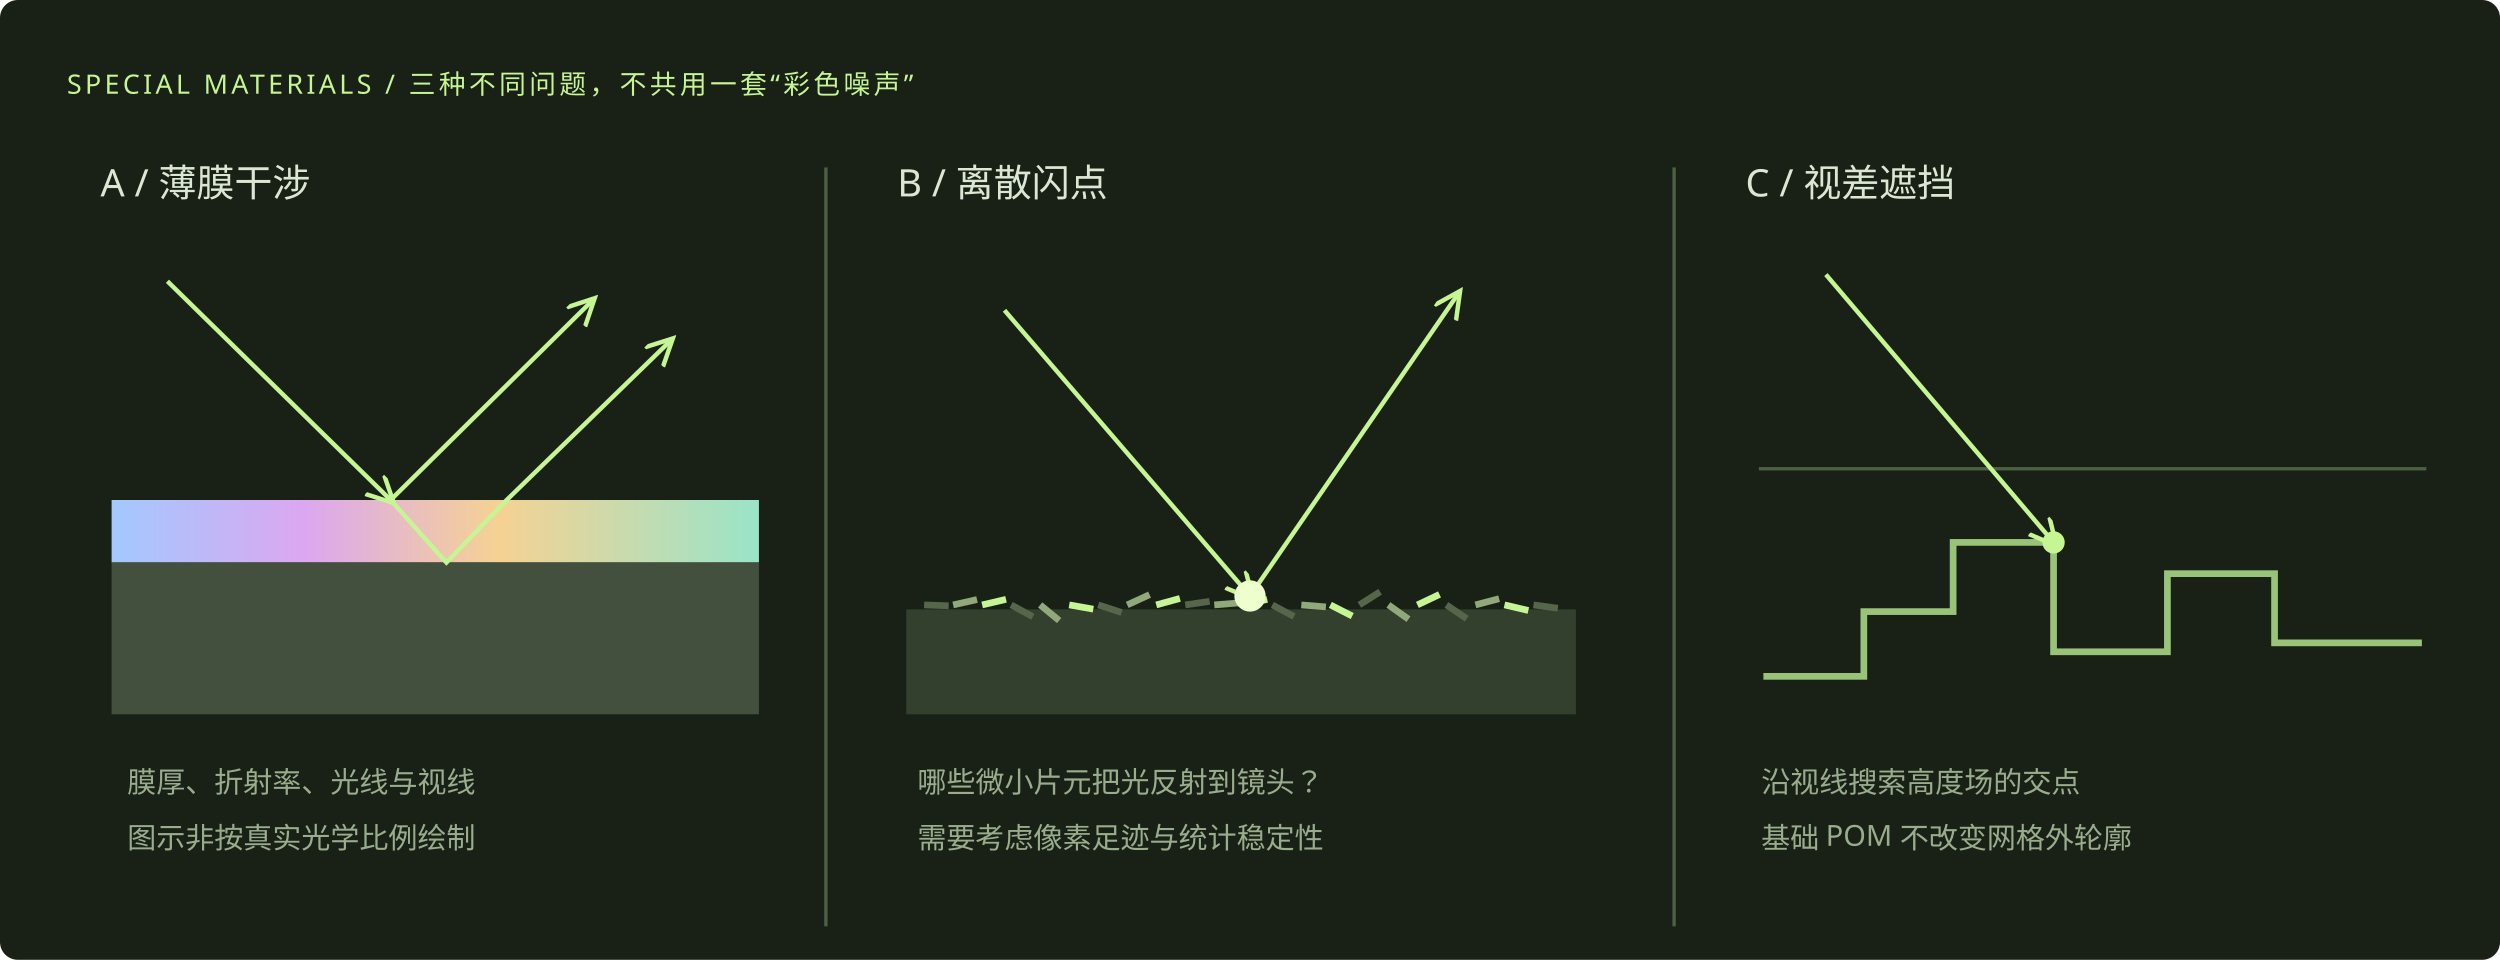
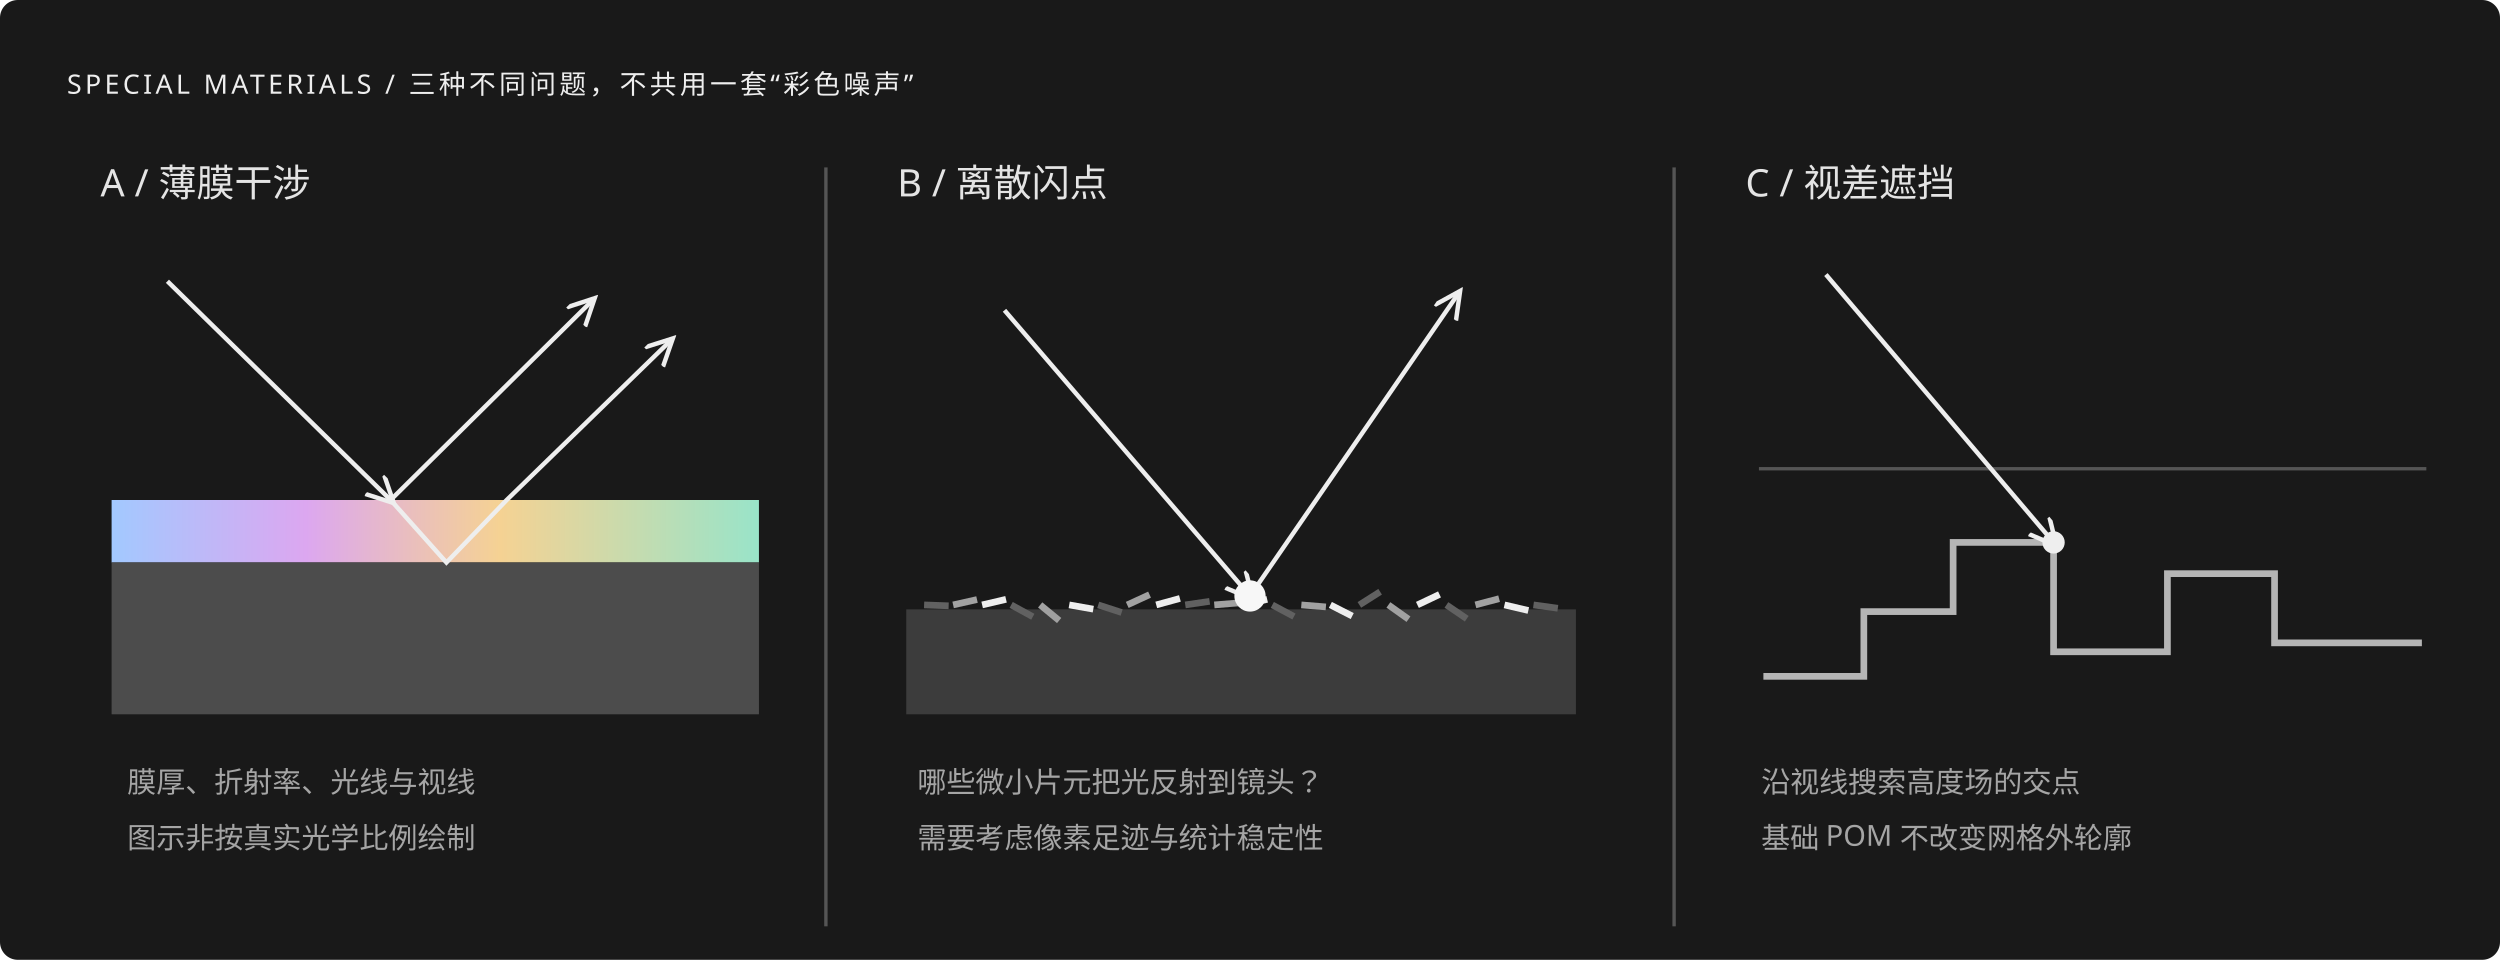
<svg xmlns="http://www.w3.org/2000/svg" viewBox="0 0 1120 430" role="img">
  <defs>
    <linearGradient id="rainbow" x1="0" x2="1">
      <stop stop-color="#a2c9ff" />
      <stop offset=".3" stop-color="#dca7f0" />
      <stop offset=".6" stop-color="#f5d293" />
      <stop offset="1" stop-color="#99e4c9" />
    </linearGradient>
    <linearGradient id="fade">
-       <stop stop-color="#c6f594" />
-       <stop offset="1" stop-color="#477354" />
+       <stop stop-color="#eeeeee" />
+       <stop offset="1" stop-color="#676767" />
    </linearGradient>
    <marker id="arrow" markerWidth="7" markerHeight="7" refX="5" refY="3" orient="auto">
-       <path d="M0 0 6 3 0 6" fill="none" stroke="#c6f594" />
+       <path d="M0 0 6 3 0 6" fill="none" stroke="#eeeeee" />
    </marker>
-     <style>text{font-family:system-ui,'Noto Sans SC',sans-serif;fill:#dce7d3;font-size:17px}.small{font-size:13px;fill:#99ad8d}.label{font-size:12px;fill:#c6f594;letter-spacing:1.5px}.title{font-size:24px;font-weight:500}.line{stroke:#4c6042;stroke-width:1.5;fill:none}.ray{stroke:#c6f594;stroke-width:2;fill:none;marker-end:url(#arrow)}</style>
+     <style>text{font-family:system-ui,'Noto Sans SC',sans-serif;fill:#e4e4e4;font-size:17px}.small{font-size:13px;fill:#a5a5a5}.label{font-size:12px;fill:#eeeeee;letter-spacing:1.5px}.title{font-size:24px;font-weight:500}.line{stroke:#555555;stroke-width:1.5;fill:none}.ray{stroke:#eeeeee;stroke-width:2;fill:none;marker-end:url(#arrow)}</style>
  </defs>
-   <rect width="1120" height="430" rx="8" fill="#192117" />
+   <rect width="1120" height="430" rx="8" fill="#191919" />
  <text x="30" y="42" class="label" text-anchor="start">SPECIAL MATERIALS / 三种不同问题，不共用一套“彩色噪声”</text>
  <path class="line" d="M370 75 L370 415" />
  <path class="line" d="M750 75 L750 415" />
  <text x="45" y="88" class="" text-anchor="start">A / 薄膜干涉</text>
  <rect x="50" y="224" width="290" height="28" fill="url(#rainbow)" />
-   <rect x="50" y="252" width="290" height="68" fill="#43503d" />
+   <rect x="50" y="252" width="290" height="68" fill="#4c4c4c" />
  <path class="ray" d="M75 126 L175 224" />
  <path class="ray" d="M175 224 L265 135" />
  <path class="ray" d="M175 224L200 252L227 224L300 153" />
  <text x="57" y="355" class="small" text-anchor="start">膜厚、折射率、光线与视线</text>
  <text x="57" y="380" class="small" text-anchor="start">图示非按真实光学比例绘制</text>
  <text x="402" y="88" class="" text-anchor="start">B / 离散闪点</text>
-   <rect x="406" y="273" width="300" height="47" fill="#34402e" />
-   <path d="M414 271l11.0 0.4" stroke="#56664b" stroke-width="3" />
-   <path d="M427 271l10.7 -2.4" stroke="#91a97a" stroke-width="3" />
-   <path d="M440 271l10.7 -2.5" stroke="#c6f594" stroke-width="3" />
-   <path d="M453 271l9.7 5.3" stroke="#56664b" stroke-width="3" />
-   <path d="M466 271l8.5 7.0" stroke="#91a97a" stroke-width="3" />
-   <path d="M479 271l10.8 1.9" stroke="#c6f594" stroke-width="3" />
-   <path d="M492 271l10.5 3.4" stroke="#56664b" stroke-width="3" />
-   <path d="M505 271l10.0 -4.6" stroke="#91a97a" stroke-width="3" />
-   <path d="M518 271l10.6 -2.9" stroke="#c6f594" stroke-width="3" />
-   <path d="M531 271l10.9 -1.6" stroke="#56664b" stroke-width="3" />
-   <path d="M544 271l11.0 -0.9" stroke="#91a97a" stroke-width="3" />
-   <path d="M557 271l10.7 -2.5" stroke="#c6f594" stroke-width="3" />
-   <path d="M570 271l9.7 5.2" stroke="#56664b" stroke-width="3" />
-   <path d="M583 271l11.0 0.9" stroke="#91a97a" stroke-width="3" />
-   <path d="M596 271l9.8 5.0" stroke="#c6f594" stroke-width="3" />
-   <path d="M609 271l9.3 -5.9" stroke="#56664b" stroke-width="3" />
-   <path d="M622 271l9.0 6.4" stroke="#91a97a" stroke-width="3" />
-   <path d="M635 271l9.9 -4.7" stroke="#c6f594" stroke-width="3" />
-   <path d="M648 271l9.1 6.2" stroke="#56664b" stroke-width="3" />
-   <path d="M661 271l10.6 -2.8" stroke="#91a97a" stroke-width="3" />
-   <path d="M674 271l10.7 2.5" stroke="#c6f594" stroke-width="3" />
-   <path d="M687 271l10.9 1.5" stroke="#56664b" stroke-width="3" />
+   <rect x="406" y="273" width="300" height="47" fill="#3c3c3c" />
+   <path d="M414 271l11.0 0.4" stroke="#616161" stroke-width="3" />
+   <path d="M427 271l10.7 -2.4" stroke="#a1a1a1" stroke-width="3" />
+   <path d="M440 271l10.7 -2.5" stroke="#eeeeee" stroke-width="3" />
+   <path d="M453 271l9.7 5.3" stroke="#616161" stroke-width="3" />
+   <path d="M466 271l8.5 7.0" stroke="#a1a1a1" stroke-width="3" />
+   <path d="M479 271l10.8 1.9" stroke="#eeeeee" stroke-width="3" />
+   <path d="M492 271l10.5 3.4" stroke="#616161" stroke-width="3" />
+   <path d="M505 271l10.0 -4.6" stroke="#a1a1a1" stroke-width="3" />
+   <path d="M518 271l10.6 -2.9" stroke="#eeeeee" stroke-width="3" />
+   <path d="M531 271l10.9 -1.6" stroke="#616161" stroke-width="3" />
+   <path d="M544 271l11.0 -0.9" stroke="#a1a1a1" stroke-width="3" />
+   <path d="M557 271l10.7 -2.5" stroke="#eeeeee" stroke-width="3" />
+   <path d="M570 271l9.7 5.2" stroke="#616161" stroke-width="3" />
+   <path d="M583 271l11.0 0.9" stroke="#a1a1a1" stroke-width="3" />
+   <path d="M596 271l9.8 5.0" stroke="#eeeeee" stroke-width="3" />
+   <path d="M609 271l9.3 -5.9" stroke="#616161" stroke-width="3" />
+   <path d="M622 271l9.0 6.4" stroke="#a1a1a1" stroke-width="3" />
+   <path d="M635 271l9.9 -4.7" stroke="#eeeeee" stroke-width="3" />
+   <path d="M648 271l9.1 6.2" stroke="#616161" stroke-width="3" />
+   <path d="M661 271l10.6 -2.8" stroke="#a1a1a1" stroke-width="3" />
+   <path d="M674 271l10.7 2.5" stroke="#eeeeee" stroke-width="3" />
+   <path d="M687 271l10.9 1.5" stroke="#616161" stroke-width="3" />
  <path class="ray" d="M450 139 L560 267" />
  <path class="ray" d="M560 267 L653 132" />
-   <circle cx="560" cy="267" r="7" fill="#ecffcc" />
+   <circle cx="560" cy="267" r="7" fill="#f7f7f7" />
  <text x="411" y="355" class="small" text-anchor="start">哪些微小片元把光反射到镜头？</text>
  <text x="411" y="380" class="small" text-anchor="start">需要考虑像素足迹与统计稳定性</text>
  <text x="782" y="88" class="" text-anchor="start">C / 视差遮挡</text>
  <path class="line" d="M788 210 L1087 210" />
-   <path d="M790 303L835 303L835 274L875 274L875 243L920 243L920 292L971 292L971 257L1019 257L1019 288L1085 288" fill="none" stroke="#98c379" stroke-width="3" />
+   <path d="M790 303L835 303L835 274L875 274L875 243L920 243L920 292L971 292L971 257L1019 257L1019 288L1085 288" fill="none" stroke="#b5b5b5" stroke-width="3" />
  <path class="ray" d="M818 123 L920 243" />
-   <circle cx="920" cy="243" r="5" fill="#c6f594" />
+   <circle cx="920" cy="243" r="5" fill="#eeeeee" />
  <text x="789" y="355" class="small" text-anchor="start">沿视线搜索高度场的交点</text>
  <text x="789" y="380" class="small" text-anchor="start">基础 POM 不改变网格外轮廓</text>
</svg>
